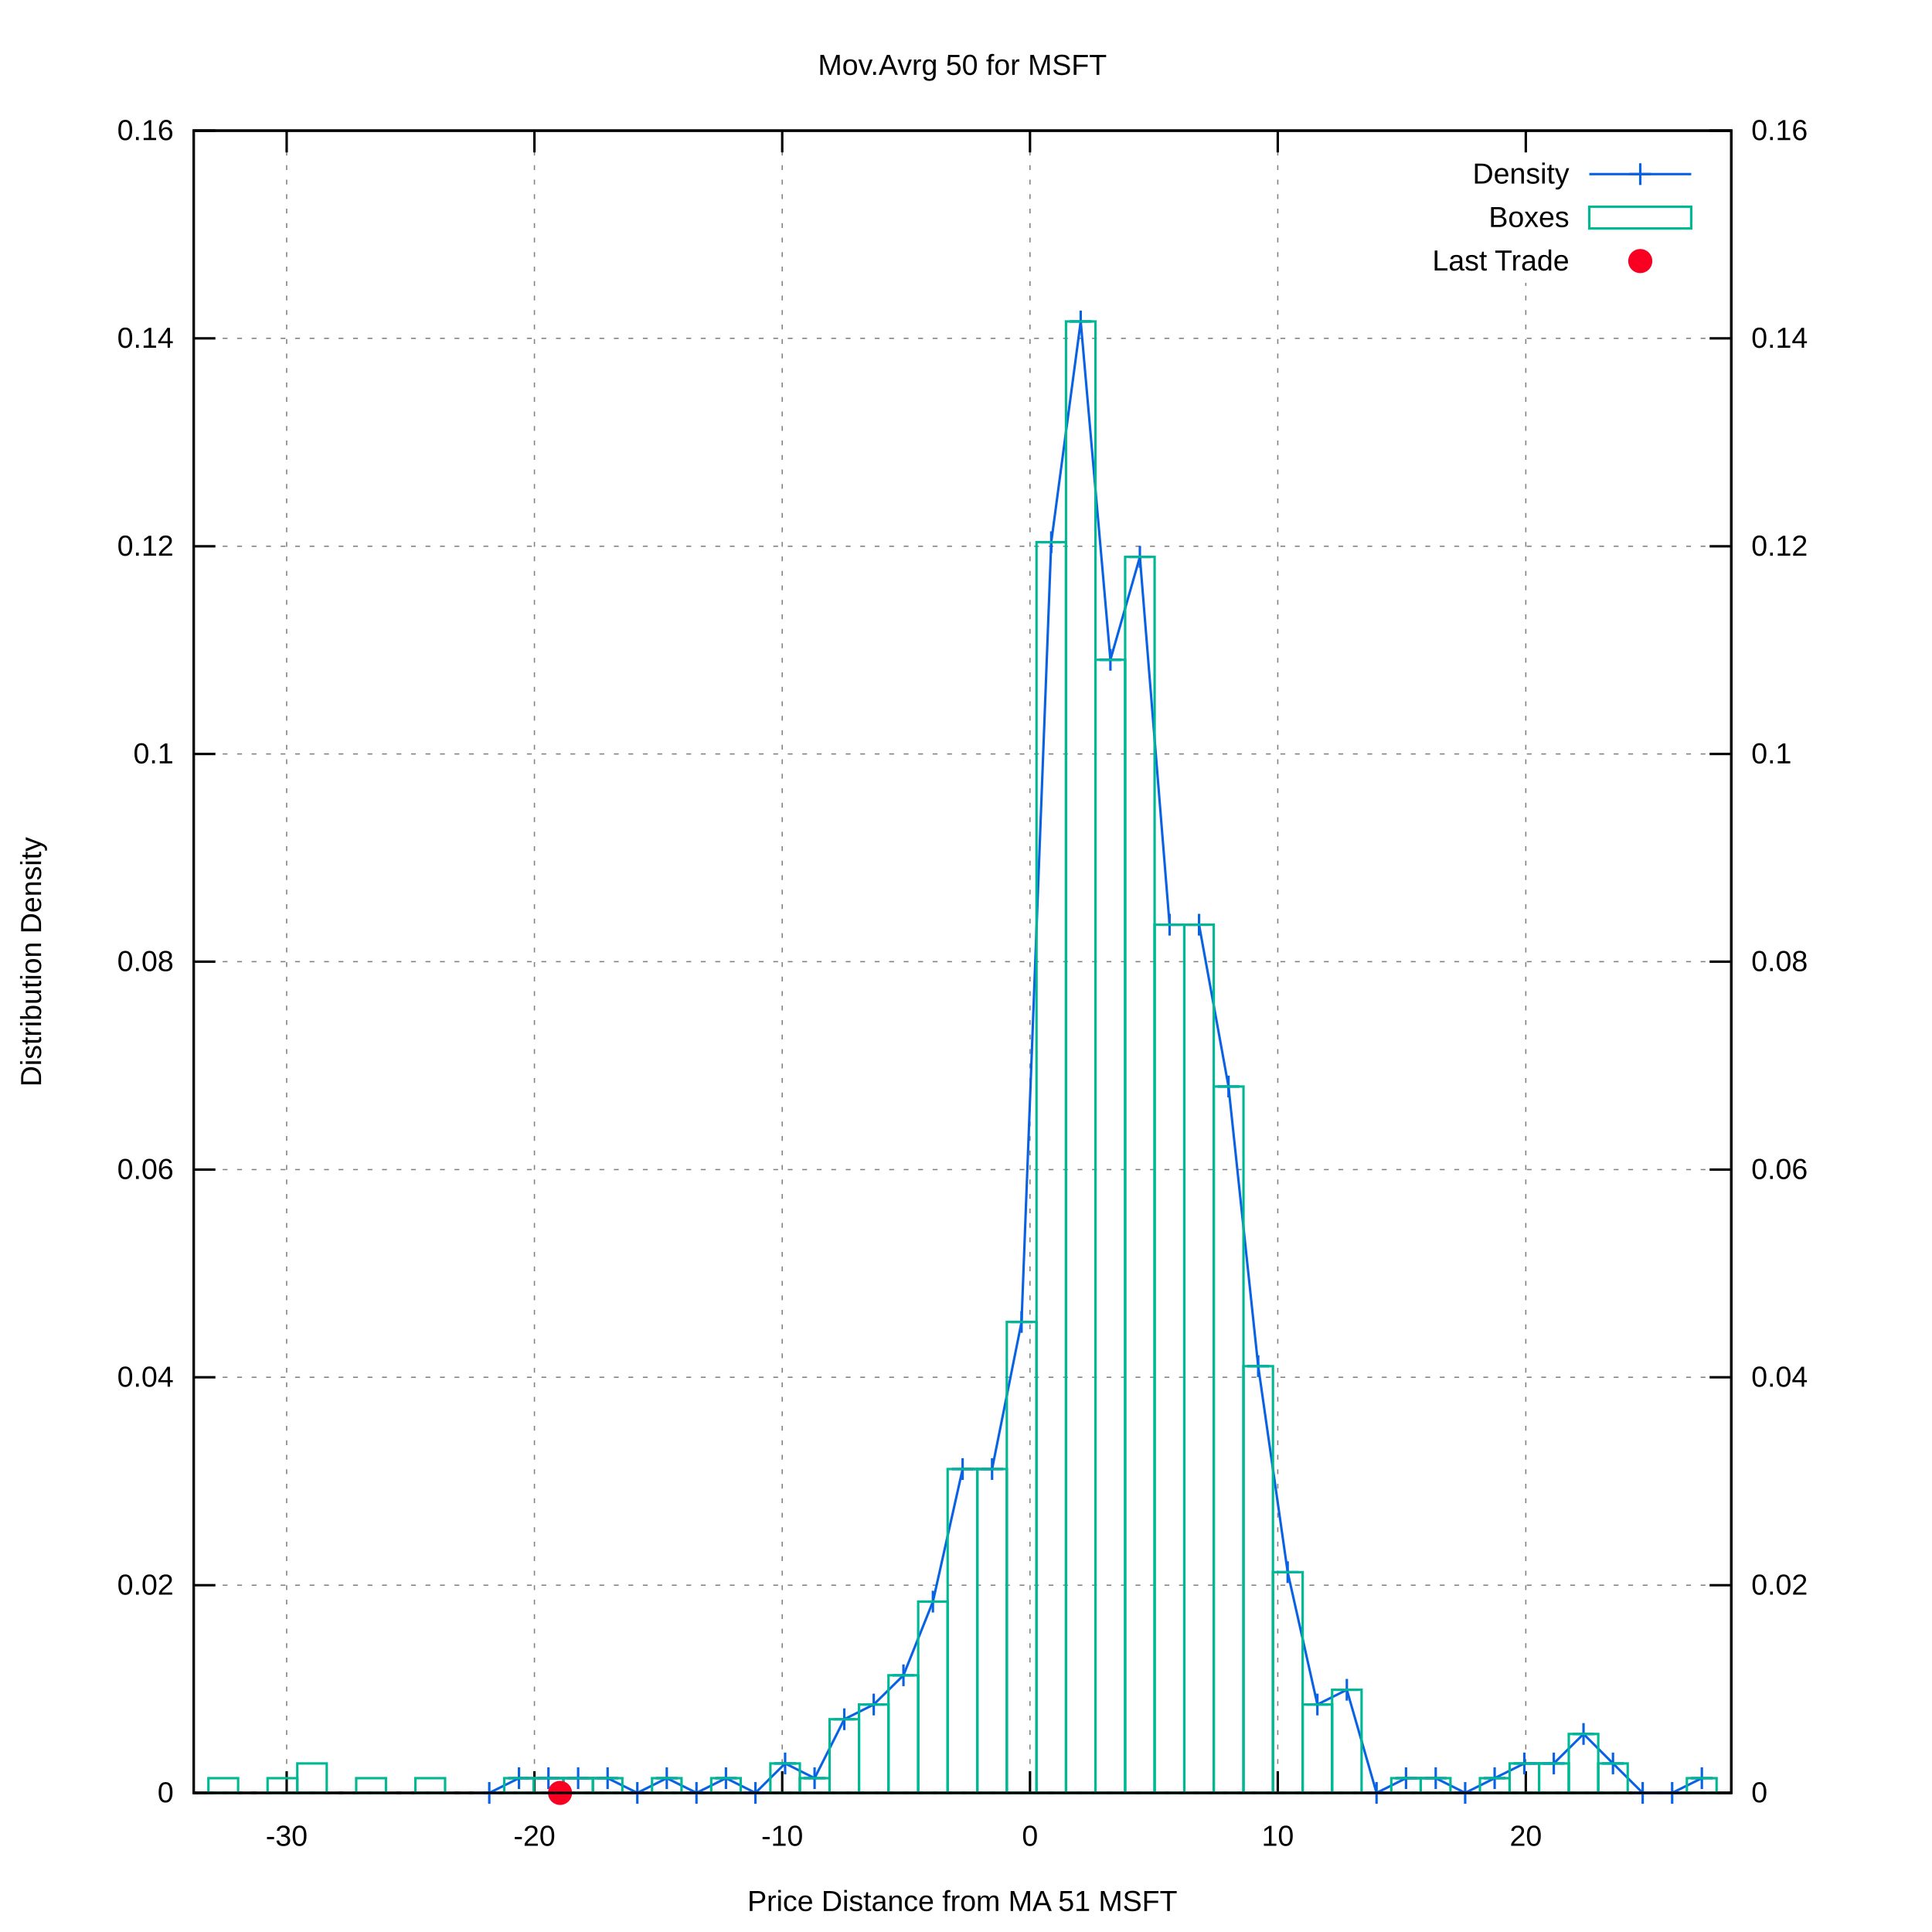
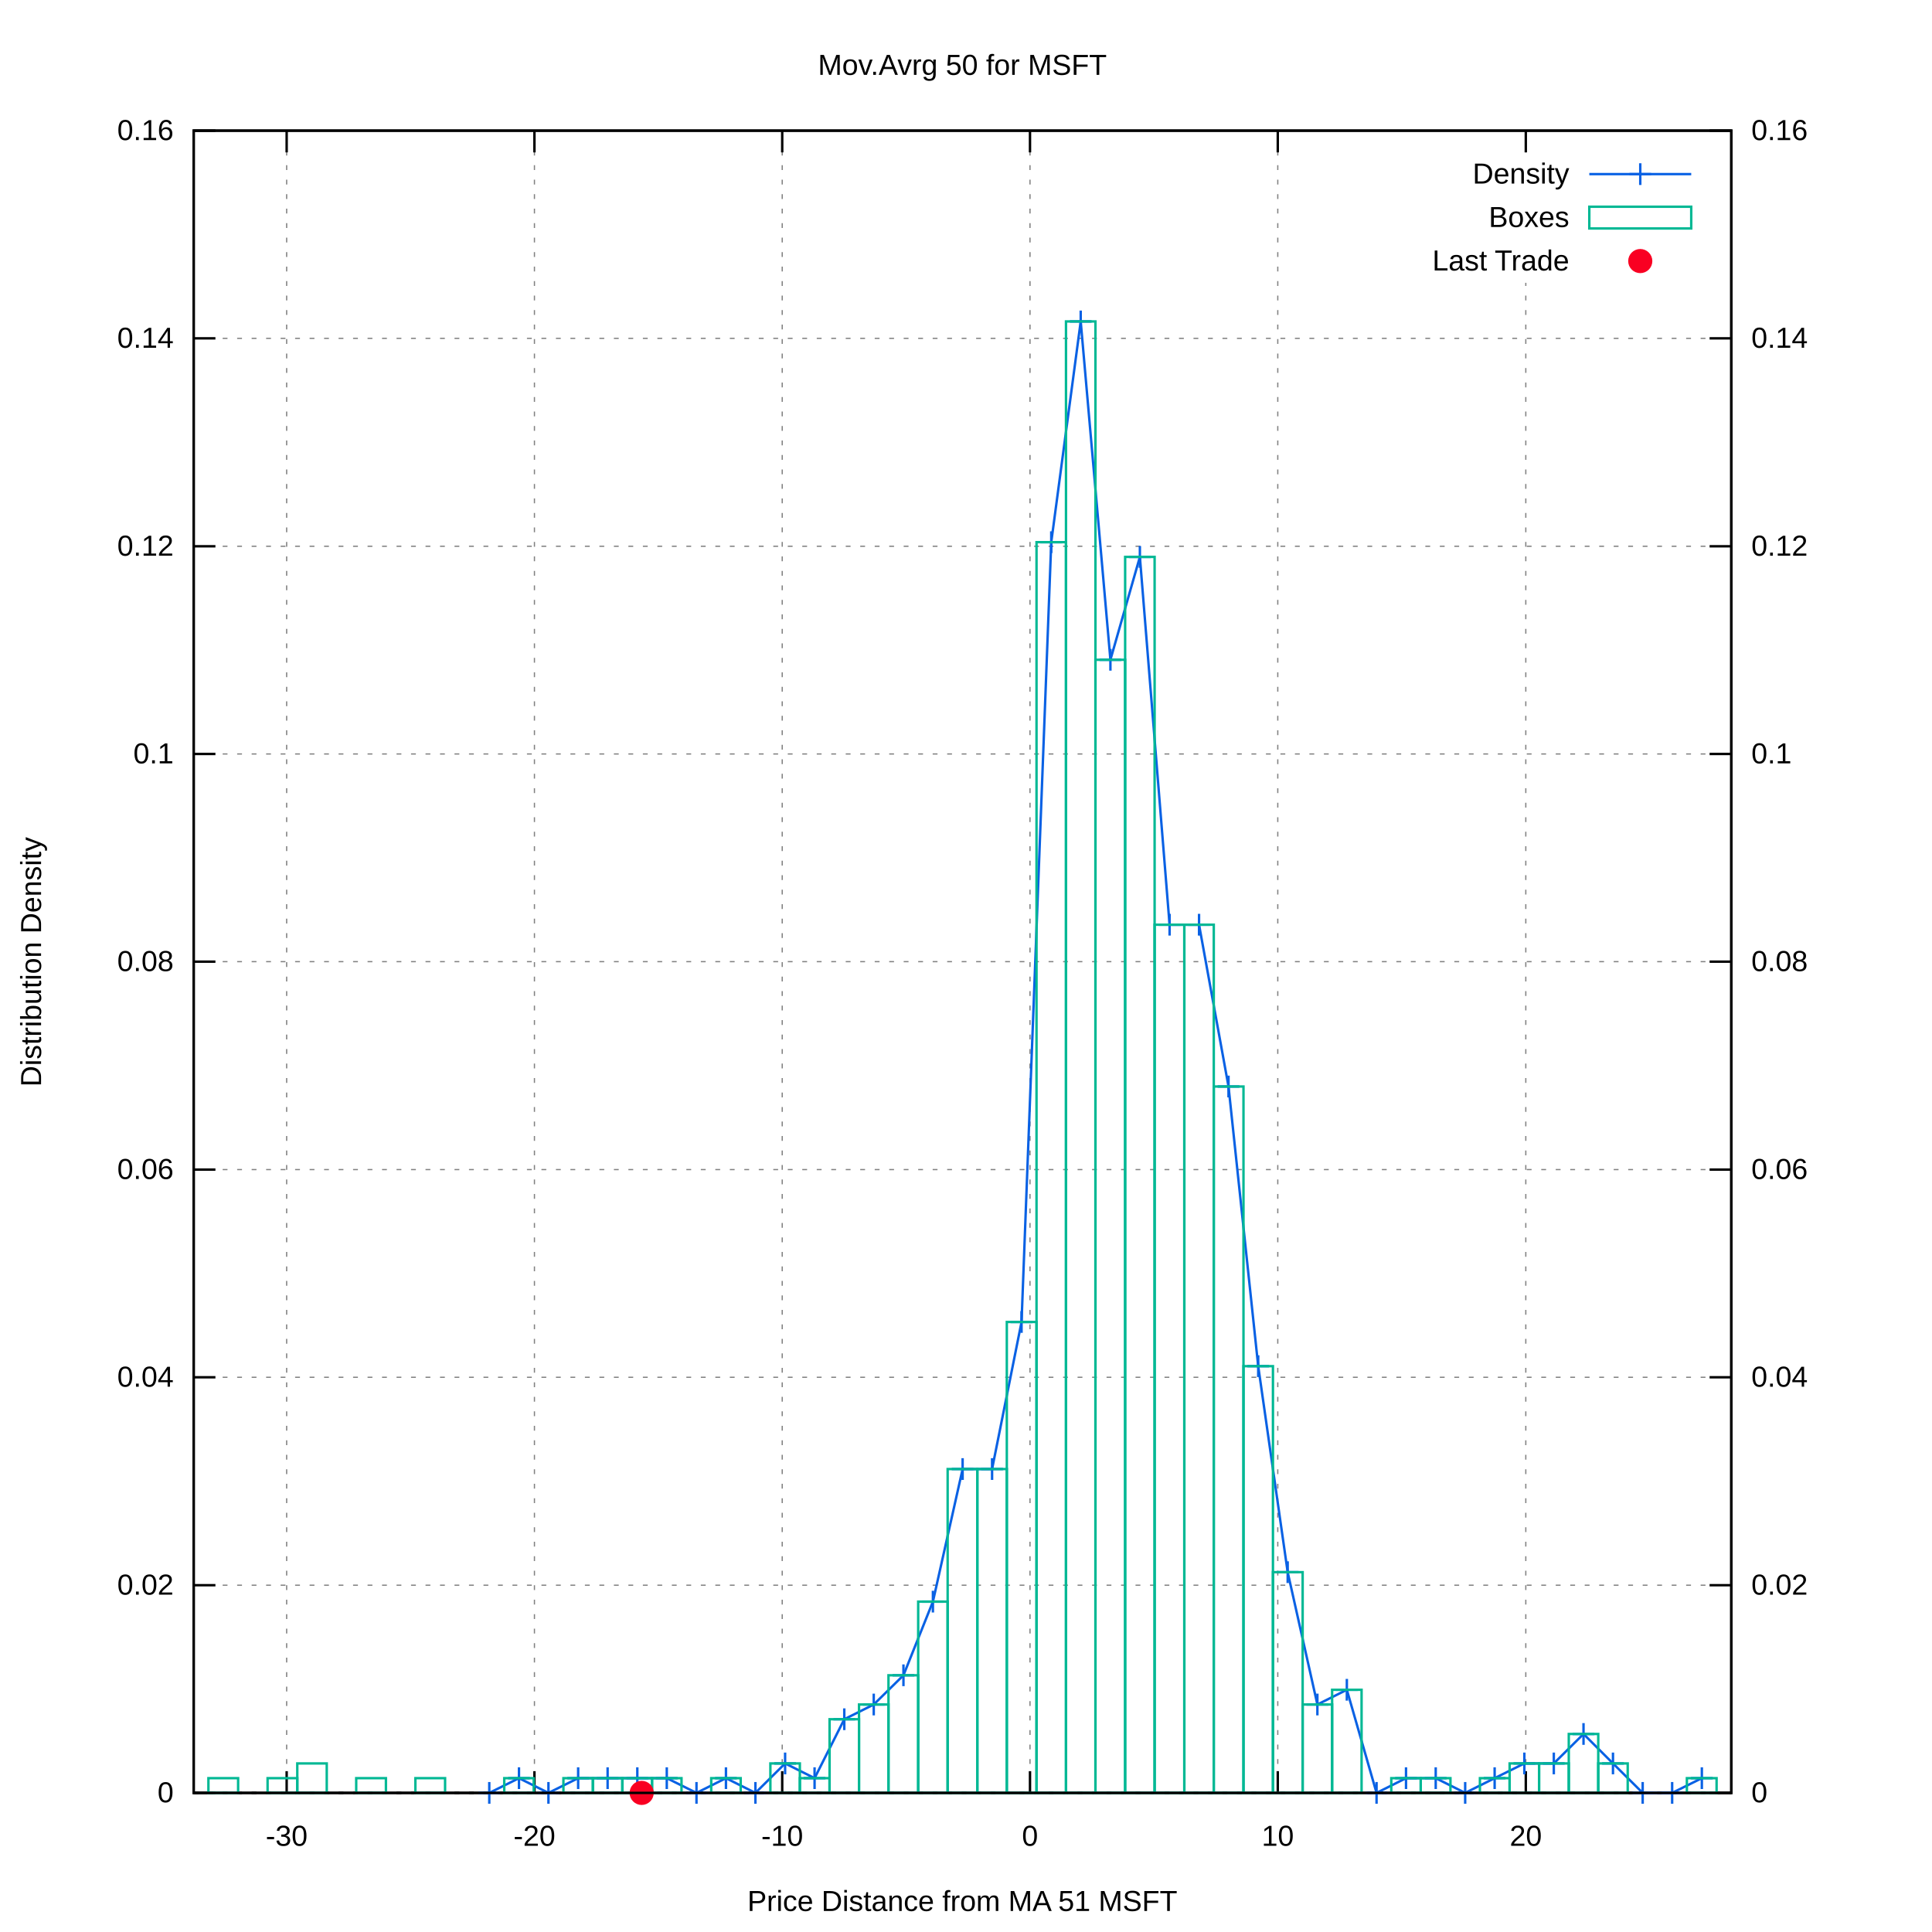
<svg xmlns="http://www.w3.org/2000/svg" xmlns:xlink="http://www.w3.org/1999/xlink" viewBox="0 0 800 800">
  <g id="gnuplot_canvas">
    <rect x="0" y="0" width="800" height="800" fill="#ffffff" />
    <defs>
      <circle id="gpDot" r="0.5" stroke-width="0.5" />
      <path id="gpPt0" stroke-width="0.222" stroke="currentColor" d="M-1,0 h2 M0,-1 v2" />
      <path id="gpPt1" stroke-width="0.222" stroke="currentColor" d="M-1,-1 L1,1 M1,-1 L-1,1" />
      <path id="gpPt2" stroke-width="0.222" stroke="currentColor" d="M-1,0 L1,0 M0,-1 L0,1 M-1,-1 L1,1 M-1,1 L1,-1" />
      <rect id="gpPt3" stroke-width="0.222" stroke="currentColor" x="-1" y="-1" width="2" height="2" />
      <rect id="gpPt4" stroke-width="0.222" stroke="currentColor" fill="currentColor" x="-1" y="-1" width="2" height="2" />
      <circle id="gpPt5" stroke-width="0.222" stroke="currentColor" cx="0" cy="0" r="1" />
      <use xlink:href="#gpPt5" id="gpPt6" fill="currentColor" stroke="none" />
      <path id="gpPt7" stroke-width="0.222" stroke="currentColor" d="M0,-1.33 L-1.33,0.67 L1.33,0.67 z" />
      <use xlink:href="#gpPt7" id="gpPt8" fill="currentColor" stroke="none" />
      <use xlink:href="#gpPt7" id="gpPt9" stroke="currentColor" transform="rotate(180)" />
      <use xlink:href="#gpPt9" id="gpPt10" fill="currentColor" stroke="none" />
      <use xlink:href="#gpPt3" id="gpPt11" stroke="currentColor" transform="rotate(45)" />
      <use xlink:href="#gpPt11" id="gpPt12" fill="currentColor" stroke="none" />
      <path id="gpPt13" stroke-width="0.222" stroke="currentColor" d="M0,1.330 L1.265,0.411 L0.782,-1.067 L-0.782,-1.076 L-1.265,0.411 z" />
      <use xlink:href="#gpPt13" id="gpPt14" fill="currentColor" stroke="none" />
      <filter id="textbox" filterUnits="objectBoundingBox" x="0" y="0" height="1" width="1">
        <feFlood flood-color="#FFFFFF" flood-opacity="1" result="bgnd" />
        <feComposite in="SourceGraphic" in2="bgnd" operator="atop" />
      </filter>
      <filter id="greybox" filterUnits="objectBoundingBox" x="0" y="0" height="1" width="1">
        <feFlood flood-color="lightgrey" flood-opacity="1" result="grey" />
        <feComposite in="SourceGraphic" in2="grey" operator="atop" />
      </filter>
    </defs>
    <g fill="none" color="#FFFFFF" stroke="black" stroke-width="1.00" stroke-linecap="butt" stroke-linejoin="miter">
</g>
    <g fill="none" color="black" stroke="currentColor" stroke-width="1.00" stroke-linecap="butt" stroke-linejoin="miter">
</g>
    <g fill="none" color="black" stroke="black" stroke-width="0.50" stroke-linecap="butt" stroke-linejoin="miter">
</g>
    <g fill="none" color="gray" stroke="currentColor" stroke-width="0.50" stroke-linecap="butt" stroke-linejoin="miter">
      <path stroke="gray" stroke-dasharray="2,4" class="gridline" d="M80.2,742.4 L716.9,742.4  " />
    </g>
    <g fill="none" color="gray" stroke="gray" stroke-width="1.00" stroke-linecap="butt" stroke-linejoin="miter">
</g>
    <g fill="none" color="black" stroke="currentColor" stroke-width="1.00" stroke-linecap="butt" stroke-linejoin="miter">
      <path stroke="black" d="M80.2,742.4 L89.2,742.4  " />
      <g transform="translate(71.9,746.3)" stroke="none" fill="black" font-family="arial" font-size="12.00" text-anchor="end">
        <text>
          <tspan font-family="arial"> 0</tspan>
        </text>
      </g>
    </g>
    <g fill="none" color="black" stroke="currentColor" stroke-width="1.00" stroke-linecap="butt" stroke-linejoin="miter">
</g>
    <g fill="none" color="black" stroke="black" stroke-width="0.50" stroke-linecap="butt" stroke-linejoin="miter">
</g>
    <g fill="none" color="gray" stroke="currentColor" stroke-width="0.50" stroke-linecap="butt" stroke-linejoin="miter">
      <path stroke="gray" stroke-dasharray="2,4" class="gridline" d="M80.2,656.4 L716.9,656.4  " />
    </g>
    <g fill="none" color="gray" stroke="gray" stroke-width="1.00" stroke-linecap="butt" stroke-linejoin="miter">
</g>
    <g fill="none" color="black" stroke="currentColor" stroke-width="1.00" stroke-linecap="butt" stroke-linejoin="miter">
      <path stroke="black" d="M80.2,656.4 L89.2,656.4  " />
      <g transform="translate(71.9,660.3)" stroke="none" fill="black" font-family="arial" font-size="12.00" text-anchor="end">
        <text>
          <tspan font-family="arial"> 0.02</tspan>
        </text>
      </g>
    </g>
    <g fill="none" color="black" stroke="currentColor" stroke-width="1.00" stroke-linecap="butt" stroke-linejoin="miter">
</g>
    <g fill="none" color="black" stroke="black" stroke-width="0.50" stroke-linecap="butt" stroke-linejoin="miter">
</g>
    <g fill="none" color="gray" stroke="currentColor" stroke-width="0.50" stroke-linecap="butt" stroke-linejoin="miter">
      <path stroke="gray" stroke-dasharray="2,4" class="gridline" d="M80.2,570.3 L716.9,570.3  " />
    </g>
    <g fill="none" color="gray" stroke="gray" stroke-width="1.00" stroke-linecap="butt" stroke-linejoin="miter">
</g>
    <g fill="none" color="black" stroke="currentColor" stroke-width="1.00" stroke-linecap="butt" stroke-linejoin="miter">
      <path stroke="black" d="M80.2,570.3 L89.2,570.3  " />
      <g transform="translate(71.9,574.2)" stroke="none" fill="black" font-family="arial" font-size="12.00" text-anchor="end">
        <text>
          <tspan font-family="arial"> 0.04</tspan>
        </text>
      </g>
    </g>
    <g fill="none" color="black" stroke="currentColor" stroke-width="1.00" stroke-linecap="butt" stroke-linejoin="miter">
</g>
    <g fill="none" color="black" stroke="black" stroke-width="0.50" stroke-linecap="butt" stroke-linejoin="miter">
</g>
    <g fill="none" color="gray" stroke="currentColor" stroke-width="0.50" stroke-linecap="butt" stroke-linejoin="miter">
      <path stroke="gray" stroke-dasharray="2,4" class="gridline" d="M80.2,484.3 L716.9,484.3  " />
    </g>
    <g fill="none" color="gray" stroke="gray" stroke-width="1.00" stroke-linecap="butt" stroke-linejoin="miter">
</g>
    <g fill="none" color="black" stroke="currentColor" stroke-width="1.00" stroke-linecap="butt" stroke-linejoin="miter">
      <path stroke="black" d="M80.2,484.3 L89.2,484.3  " />
      <g transform="translate(71.9,488.2)" stroke="none" fill="black" font-family="arial" font-size="12.00" text-anchor="end">
        <text>
          <tspan font-family="arial"> 0.06</tspan>
        </text>
      </g>
    </g>
    <g fill="none" color="black" stroke="currentColor" stroke-width="1.00" stroke-linecap="butt" stroke-linejoin="miter">
</g>
    <g fill="none" color="black" stroke="black" stroke-width="0.50" stroke-linecap="butt" stroke-linejoin="miter">
</g>
    <g fill="none" color="gray" stroke="currentColor" stroke-width="0.50" stroke-linecap="butt" stroke-linejoin="miter">
      <path stroke="gray" stroke-dasharray="2,4" class="gridline" d="M80.2,398.2 L716.9,398.2  " />
    </g>
    <g fill="none" color="gray" stroke="gray" stroke-width="1.00" stroke-linecap="butt" stroke-linejoin="miter">
</g>
    <g fill="none" color="black" stroke="currentColor" stroke-width="1.00" stroke-linecap="butt" stroke-linejoin="miter">
      <path stroke="black" d="M80.2,398.2 L89.2,398.2  " />
      <g transform="translate(71.9,402.1)" stroke="none" fill="black" font-family="arial" font-size="12.00" text-anchor="end">
        <text>
          <tspan font-family="arial"> 0.08</tspan>
        </text>
      </g>
    </g>
    <g fill="none" color="black" stroke="currentColor" stroke-width="1.00" stroke-linecap="butt" stroke-linejoin="miter">
</g>
    <g fill="none" color="black" stroke="black" stroke-width="0.50" stroke-linecap="butt" stroke-linejoin="miter">
</g>
    <g fill="none" color="gray" stroke="currentColor" stroke-width="0.50" stroke-linecap="butt" stroke-linejoin="miter">
      <path stroke="gray" stroke-dasharray="2,4" class="gridline" d="M80.2,312.2 L716.9,312.2  " />
    </g>
    <g fill="none" color="gray" stroke="gray" stroke-width="1.00" stroke-linecap="butt" stroke-linejoin="miter">
</g>
    <g fill="none" color="black" stroke="currentColor" stroke-width="1.00" stroke-linecap="butt" stroke-linejoin="miter">
      <path stroke="black" d="M80.2,312.2 L89.2,312.2  " />
      <g transform="translate(71.9,316.1)" stroke="none" fill="black" font-family="arial" font-size="12.00" text-anchor="end">
        <text>
          <tspan font-family="arial"> 0.1</tspan>
        </text>
      </g>
    </g>
    <g fill="none" color="black" stroke="currentColor" stroke-width="1.00" stroke-linecap="butt" stroke-linejoin="miter">
</g>
    <g fill="none" color="black" stroke="black" stroke-width="0.50" stroke-linecap="butt" stroke-linejoin="miter">
</g>
    <g fill="none" color="gray" stroke="currentColor" stroke-width="0.50" stroke-linecap="butt" stroke-linejoin="miter">
      <path stroke="gray" stroke-dasharray="2,4" class="gridline" d="M80.2,226.2 L716.9,226.2  " />
    </g>
    <g fill="none" color="gray" stroke="gray" stroke-width="1.00" stroke-linecap="butt" stroke-linejoin="miter">
</g>
    <g fill="none" color="black" stroke="currentColor" stroke-width="1.00" stroke-linecap="butt" stroke-linejoin="miter">
      <path stroke="black" d="M80.2,226.2 L89.2,226.2  " />
      <g transform="translate(71.9,230.1)" stroke="none" fill="black" font-family="arial" font-size="12.00" text-anchor="end">
        <text>
          <tspan font-family="arial"> 0.12</tspan>
        </text>
      </g>
    </g>
    <g fill="none" color="black" stroke="currentColor" stroke-width="1.00" stroke-linecap="butt" stroke-linejoin="miter">
</g>
    <g fill="none" color="black" stroke="black" stroke-width="0.50" stroke-linecap="butt" stroke-linejoin="miter">
</g>
    <g fill="none" color="gray" stroke="currentColor" stroke-width="0.50" stroke-linecap="butt" stroke-linejoin="miter">
      <path stroke="gray" stroke-dasharray="2,4" class="gridline" d="M80.2,140.1 L716.9,140.1  " />
    </g>
    <g fill="none" color="gray" stroke="gray" stroke-width="1.00" stroke-linecap="butt" stroke-linejoin="miter">
</g>
    <g fill="none" color="black" stroke="currentColor" stroke-width="1.00" stroke-linecap="butt" stroke-linejoin="miter">
      <path stroke="black" d="M80.2,140.1 L89.2,140.1  " />
      <g transform="translate(71.9,144.0)" stroke="none" fill="black" font-family="arial" font-size="12.00" text-anchor="end">
        <text>
          <tspan font-family="arial"> 0.14</tspan>
        </text>
      </g>
    </g>
    <g fill="none" color="black" stroke="currentColor" stroke-width="1.00" stroke-linecap="butt" stroke-linejoin="miter">
</g>
    <g fill="none" color="black" stroke="black" stroke-width="0.50" stroke-linecap="butt" stroke-linejoin="miter">
</g>
    <g fill="none" color="gray" stroke="currentColor" stroke-width="0.50" stroke-linecap="butt" stroke-linejoin="miter">
      <path stroke="gray" stroke-dasharray="2,4" class="gridline" d="M80.2,54.1 L716.9,54.1  " />
    </g>
    <g fill="none" color="gray" stroke="gray" stroke-width="1.00" stroke-linecap="butt" stroke-linejoin="miter">
</g>
    <g fill="none" color="black" stroke="currentColor" stroke-width="1.00" stroke-linecap="butt" stroke-linejoin="miter">
      <path stroke="black" d="M80.2,54.1 L89.2,54.1  " />
      <g transform="translate(71.9,58.0)" stroke="none" fill="black" font-family="arial" font-size="12.00" text-anchor="end">
        <text>
          <tspan font-family="arial"> 0.16</tspan>
        </text>
      </g>
    </g>
    <g fill="none" color="black" stroke="currentColor" stroke-width="1.00" stroke-linecap="butt" stroke-linejoin="miter">
</g>
    <g fill="none" color="black" stroke="black" stroke-width="0.50" stroke-linecap="butt" stroke-linejoin="miter">
</g>
    <g fill="none" color="gray" stroke="currentColor" stroke-width="0.50" stroke-linecap="butt" stroke-linejoin="miter">
      <path stroke="gray" stroke-dasharray="2,4" class="gridline" d="M118.7,742.4 L118.7,54.1  " />
    </g>
    <g fill="none" color="gray" stroke="gray" stroke-width="1.00" stroke-linecap="butt" stroke-linejoin="miter">
</g>
    <g fill="none" color="black" stroke="currentColor" stroke-width="1.00" stroke-linecap="butt" stroke-linejoin="miter">
      <path stroke="black" d="M118.7,742.4 L118.7,733.4 M118.7,54.1 L118.7,63.1  " />
      <g transform="translate(118.7,764.3)" stroke="none" fill="black" font-family="arial" font-size="12.00" text-anchor="middle">
        <text>
          <tspan font-family="arial">-30</tspan>
        </text>
      </g>
    </g>
    <g fill="none" color="black" stroke="currentColor" stroke-width="1.00" stroke-linecap="butt" stroke-linejoin="miter">
</g>
    <g fill="none" color="black" stroke="black" stroke-width="0.50" stroke-linecap="butt" stroke-linejoin="miter">
</g>
    <g fill="none" color="gray" stroke="currentColor" stroke-width="0.50" stroke-linecap="butt" stroke-linejoin="miter">
      <path stroke="gray" stroke-dasharray="2,4" class="gridline" d="M221.3,742.4 L221.3,54.1  " />
    </g>
    <g fill="none" color="gray" stroke="gray" stroke-width="1.00" stroke-linecap="butt" stroke-linejoin="miter">
</g>
    <g fill="none" color="black" stroke="currentColor" stroke-width="1.00" stroke-linecap="butt" stroke-linejoin="miter">
      <path stroke="black" d="M221.3,742.4 L221.3,733.4 M221.3,54.1 L221.3,63.1  " />
      <g transform="translate(221.3,764.3)" stroke="none" fill="black" font-family="arial" font-size="12.00" text-anchor="middle">
        <text>
          <tspan font-family="arial">-20</tspan>
        </text>
      </g>
    </g>
    <g fill="none" color="black" stroke="currentColor" stroke-width="1.00" stroke-linecap="butt" stroke-linejoin="miter">
</g>
    <g fill="none" color="black" stroke="black" stroke-width="0.50" stroke-linecap="butt" stroke-linejoin="miter">
</g>
    <g fill="none" color="gray" stroke="currentColor" stroke-width="0.50" stroke-linecap="butt" stroke-linejoin="miter">
      <path stroke="gray" stroke-dasharray="2,4" class="gridline" d="M323.9,742.4 L323.9,54.1  " />
    </g>
    <g fill="none" color="gray" stroke="gray" stroke-width="1.00" stroke-linecap="butt" stroke-linejoin="miter">
</g>
    <g fill="none" color="black" stroke="currentColor" stroke-width="1.00" stroke-linecap="butt" stroke-linejoin="miter">
      <path stroke="black" d="M323.9,742.4 L323.9,733.4 M323.9,54.1 L323.9,63.1  " />
      <g transform="translate(323.9,764.3)" stroke="none" fill="black" font-family="arial" font-size="12.00" text-anchor="middle">
        <text>
          <tspan font-family="arial">-10</tspan>
        </text>
      </g>
    </g>
    <g fill="none" color="black" stroke="currentColor" stroke-width="1.00" stroke-linecap="butt" stroke-linejoin="miter">
</g>
    <g fill="none" color="black" stroke="black" stroke-width="0.50" stroke-linecap="butt" stroke-linejoin="miter">
</g>
    <g fill="none" color="gray" stroke="currentColor" stroke-width="0.50" stroke-linecap="butt" stroke-linejoin="miter">
      <path stroke="gray" stroke-dasharray="2,4" class="gridline" d="M426.5,742.4 L426.5,54.1  " />
    </g>
    <g fill="none" color="gray" stroke="gray" stroke-width="1.00" stroke-linecap="butt" stroke-linejoin="miter">
</g>
    <g fill="none" color="black" stroke="currentColor" stroke-width="1.00" stroke-linecap="butt" stroke-linejoin="miter">
      <path stroke="black" d="M426.5,742.4 L426.5,733.4 M426.5,54.1 L426.5,63.1  " />
      <g transform="translate(426.5,764.3)" stroke="none" fill="black" font-family="arial" font-size="12.00" text-anchor="middle">
        <text>
          <tspan font-family="arial"> 0</tspan>
        </text>
      </g>
    </g>
    <g fill="none" color="black" stroke="currentColor" stroke-width="1.00" stroke-linecap="butt" stroke-linejoin="miter">
</g>
    <g fill="none" color="black" stroke="black" stroke-width="0.50" stroke-linecap="butt" stroke-linejoin="miter">
</g>
    <g fill="none" color="gray" stroke="currentColor" stroke-width="0.50" stroke-linecap="butt" stroke-linejoin="miter">
      <path stroke="gray" stroke-dasharray="2,4" class="gridline" d="M529.1,742.4 L529.1,54.1  " />
    </g>
    <g fill="none" color="gray" stroke="gray" stroke-width="1.00" stroke-linecap="butt" stroke-linejoin="miter">
</g>
    <g fill="none" color="black" stroke="currentColor" stroke-width="1.00" stroke-linecap="butt" stroke-linejoin="miter">
      <path stroke="black" d="M529.1,742.4 L529.1,733.4 M529.1,54.1 L529.1,63.1  " />
      <g transform="translate(529.1,764.3)" stroke="none" fill="black" font-family="arial" font-size="12.00" text-anchor="middle">
        <text>
          <tspan font-family="arial"> 10</tspan>
        </text>
      </g>
    </g>
    <g fill="none" color="black" stroke="currentColor" stroke-width="1.00" stroke-linecap="butt" stroke-linejoin="miter">
</g>
    <g fill="none" color="black" stroke="black" stroke-width="0.50" stroke-linecap="butt" stroke-linejoin="miter">
</g>
    <g fill="none" color="gray" stroke="currentColor" stroke-width="0.50" stroke-linecap="butt" stroke-linejoin="miter">
      <path stroke="gray" stroke-dasharray="2,4" class="gridline" d="M631.8,742.4 L631.8,117.1 M631.8,63.1 L631.8,54.1  " />
    </g>
    <g fill="none" color="gray" stroke="gray" stroke-width="1.00" stroke-linecap="butt" stroke-linejoin="miter">
</g>
    <g fill="none" color="black" stroke="currentColor" stroke-width="1.00" stroke-linecap="butt" stroke-linejoin="miter">
      <path stroke="black" d="M631.8,742.4 L631.8,733.4 M631.8,54.1 L631.8,63.1  " />
      <g transform="translate(631.8,764.3)" stroke="none" fill="black" font-family="arial" font-size="12.00" text-anchor="middle">
        <text>
          <tspan font-family="arial"> 20</tspan>
        </text>
      </g>
    </g>
    <g fill="none" color="black" stroke="currentColor" stroke-width="1.00" stroke-linecap="butt" stroke-linejoin="miter">
      <path stroke="black" d="M716.9,742.4 L707.9,742.4  " />
      <g transform="translate(725.2,746.3)" stroke="none" fill="black" font-family="arial" font-size="12.00" text-anchor="start">
        <text>
          <tspan font-family="arial"> 0</tspan>
        </text>
      </g>
    </g>
    <g fill="none" color="black" stroke="currentColor" stroke-width="1.00" stroke-linecap="butt" stroke-linejoin="miter">
      <path stroke="black" d="M716.9,656.4 L707.9,656.4  " />
      <g transform="translate(725.2,660.3)" stroke="none" fill="black" font-family="arial" font-size="12.00" text-anchor="start">
        <text>
          <tspan font-family="arial"> 0.02</tspan>
        </text>
      </g>
    </g>
    <g fill="none" color="black" stroke="currentColor" stroke-width="1.00" stroke-linecap="butt" stroke-linejoin="miter">
      <path stroke="black" d="M716.9,570.3 L707.9,570.3  " />
      <g transform="translate(725.2,574.2)" stroke="none" fill="black" font-family="arial" font-size="12.00" text-anchor="start">
        <text>
          <tspan font-family="arial"> 0.04</tspan>
        </text>
      </g>
    </g>
    <g fill="none" color="black" stroke="currentColor" stroke-width="1.00" stroke-linecap="butt" stroke-linejoin="miter">
      <path stroke="black" d="M716.9,484.3 L707.9,484.3  " />
      <g transform="translate(725.2,488.2)" stroke="none" fill="black" font-family="arial" font-size="12.00" text-anchor="start">
        <text>
          <tspan font-family="arial"> 0.06</tspan>
        </text>
      </g>
    </g>
    <g fill="none" color="black" stroke="currentColor" stroke-width="1.00" stroke-linecap="butt" stroke-linejoin="miter">
      <path stroke="black" d="M716.9,398.2 L707.9,398.2  " />
      <g transform="translate(725.2,402.1)" stroke="none" fill="black" font-family="arial" font-size="12.00" text-anchor="start">
        <text>
          <tspan font-family="arial"> 0.08</tspan>
        </text>
      </g>
    </g>
    <g fill="none" color="black" stroke="currentColor" stroke-width="1.00" stroke-linecap="butt" stroke-linejoin="miter">
      <path stroke="black" d="M716.9,312.2 L707.9,312.2  " />
      <g transform="translate(725.2,316.1)" stroke="none" fill="black" font-family="arial" font-size="12.00" text-anchor="start">
        <text>
          <tspan font-family="arial"> 0.1</tspan>
        </text>
      </g>
    </g>
    <g fill="none" color="black" stroke="currentColor" stroke-width="1.00" stroke-linecap="butt" stroke-linejoin="miter">
      <path stroke="black" d="M716.9,226.2 L707.9,226.2  " />
      <g transform="translate(725.2,230.1)" stroke="none" fill="black" font-family="arial" font-size="12.00" text-anchor="start">
        <text>
          <tspan font-family="arial"> 0.12</tspan>
        </text>
      </g>
    </g>
    <g fill="none" color="black" stroke="currentColor" stroke-width="1.00" stroke-linecap="butt" stroke-linejoin="miter">
      <path stroke="black" d="M716.9,140.1 L707.9,140.1  " />
      <g transform="translate(725.2,144.0)" stroke="none" fill="black" font-family="arial" font-size="12.00" text-anchor="start">
        <text>
          <tspan font-family="arial"> 0.14</tspan>
        </text>
      </g>
    </g>
    <g fill="none" color="black" stroke="currentColor" stroke-width="1.00" stroke-linecap="butt" stroke-linejoin="miter">
      <path stroke="black" d="M716.9,54.1 L707.9,54.1  " />
      <g transform="translate(725.2,58.0)" stroke="none" fill="black" font-family="arial" font-size="12.00" text-anchor="start">
        <text>
          <tspan font-family="arial"> 0.16</tspan>
        </text>
      </g>
    </g>
    <g fill="none" color="black" stroke="currentColor" stroke-width="1.00" stroke-linecap="butt" stroke-linejoin="miter">
</g>
    <g fill="none" color="gray" stroke="currentColor" stroke-width="1.00" stroke-linecap="butt" stroke-linejoin="miter">
      <path stroke="black" stroke-dasharray="2,4" d="M80.2,742.4 L716.9,742.4  " />
    </g>
    <g fill="none" color="black" stroke="currentColor" stroke-width="1.00" stroke-linecap="butt" stroke-linejoin="miter">
      <path stroke="black" d="M80.2,54.1 L80.2,742.4 L716.9,742.4 L716.9,54.1 L80.2,54.1 Z  " />
    </g>
    <g fill="none" color="black" stroke="currentColor" stroke-width="1.00" stroke-linecap="butt" stroke-linejoin="miter">
      <g transform="translate(17.0,398.3) rotate(270)" stroke="none" fill="black" font-family="arial" font-size="12.00" text-anchor="middle">
        <text>
          <tspan font-family="arial">Distribution Density</tspan>
        </text>
      </g>
    </g>
    <g fill="none" color="black" stroke="currentColor" stroke-width="1.00" stroke-linecap="butt" stroke-linejoin="miter">
      <g transform="translate(398.5,791.3)" stroke="none" fill="black" font-family="arial" font-size="12.00" text-anchor="middle">
        <text>
          <tspan font-family="arial">Price Distance from MA 51 MSFT</tspan>
        </text>
      </g>
    </g>
    <g fill="none" color="black" stroke="currentColor" stroke-width="1.00" stroke-linecap="butt" stroke-linejoin="miter">
      <g transform="translate(398.5,31.0)" stroke="none" fill="black" font-family="arial" font-size="12.00" text-anchor="middle">
        <text>
          <tspan font-family="arial">Mov.Avrg 50 for MSFT </tspan>
        </text>
      </g>
    </g>
    <g id="gnuplot_plot_1">
      <g fill="none" color="black" stroke="currentColor" stroke-width="1.00" stroke-linecap="butt" stroke-linejoin="miter">
        <g transform="translate(649.8,76.0)" stroke="none" fill="black" font-family="arial" font-size="12.00" text-anchor="end">
          <text>
            <tspan font-family="arial">Density</tspan>
          </text>
        </g>
      </g>
      <g fill="none" color="black" stroke="currentColor" stroke-width="1.00" stroke-linecap="butt" stroke-linejoin="miter">
-         <path stroke="rgb(  9,  97, 228)" d="M658.1,72.1 L700.3,72.1 M202.6,742.4 L214.9,736.3 L227.1,736.3 L239.4,736.3 L251.6,736.3 L263.9,742.4   L276.1,736.3 L288.4,742.4 L300.6,736.3 L312.8,742.4 L325.1,730.2 L337.3,736.3 L349.6,711.9 L361.8,705.8   L374.1,693.7 L386.3,663.2 L398.6,608.3 L410.8,608.3 L423.0,547.4 L435.3,224.5 L447.5,133.1 L459.8,273.2   L472.0,230.6 L484.3,382.9 L496.5,382.9 L508.7,449.9 L521.0,565.7 L533.2,651.0 L545.5,705.8 L557.7,699.7   L570.0,742.4 L582.2,736.3 L594.5,736.3 L606.7,742.4 L618.9,736.3 L631.2,730.2 L643.4,730.2 L655.7,718.0   L667.9,730.2 L680.2,742.4 L692.4,742.4 L704.7,736.3  " />
+         <path stroke="rgb(  9,  97, 228)" d="M658.1,72.1 L700.3,72.1 M202.6,742.4 L214.9,736.3 L227.1,742.4 L239.4,736.3 L251.6,736.3 L263.9,736.3   L276.1,736.3 L288.4,742.4 L300.6,736.3 L312.8,742.4 L325.1,730.2 L337.3,736.3 L349.6,711.9 L361.8,705.8   L374.1,693.7 L386.3,663.2 L398.6,608.3 L410.8,608.3 L423.0,547.4 L435.3,224.5 L447.5,133.1 L459.8,273.2   L472.0,230.6 L484.3,382.9 L496.5,382.9 L508.7,449.9 L521.0,565.7 L533.2,651.0 L545.5,705.8 L557.7,699.7   L570.0,742.4 L582.2,736.3 L594.5,736.3 L606.7,742.4 L618.9,736.3 L631.2,730.2 L643.4,730.2 L655.7,718.0   L667.9,730.2 L680.2,742.4 L692.4,742.4 L704.7,736.3  " />
        <use xlink:href="#gpPt0" transform="translate(202.6,742.4) scale(4.50)" color="rgb(  9,  97, 228)" />
        <use xlink:href="#gpPt0" transform="translate(214.9,736.3) scale(4.50)" color="rgb(  9,  97, 228)" />
-         <use xlink:href="#gpPt0" transform="translate(227.1,736.3) scale(4.50)" color="rgb(  9,  97, 228)" />
+         <use xlink:href="#gpPt0" transform="translate(227.1,742.4) scale(4.50)" color="rgb(  9,  97, 228)" />
        <use xlink:href="#gpPt0" transform="translate(239.4,736.3) scale(4.50)" color="rgb(  9,  97, 228)" />
        <use xlink:href="#gpPt0" transform="translate(251.6,736.3) scale(4.50)" color="rgb(  9,  97, 228)" />
-         <use xlink:href="#gpPt0" transform="translate(263.9,742.4) scale(4.50)" color="rgb(  9,  97, 228)" />
+         <use xlink:href="#gpPt0" transform="translate(263.9,736.3) scale(4.50)" color="rgb(  9,  97, 228)" />
        <use xlink:href="#gpPt0" transform="translate(276.1,736.3) scale(4.50)" color="rgb(  9,  97, 228)" />
        <use xlink:href="#gpPt0" transform="translate(288.4,742.4) scale(4.50)" color="rgb(  9,  97, 228)" />
        <use xlink:href="#gpPt0" transform="translate(300.6,736.3) scale(4.50)" color="rgb(  9,  97, 228)" />
        <use xlink:href="#gpPt0" transform="translate(312.8,742.4) scale(4.50)" color="rgb(  9,  97, 228)" />
        <use xlink:href="#gpPt0" transform="translate(325.1,730.2) scale(4.50)" color="rgb(  9,  97, 228)" />
        <use xlink:href="#gpPt0" transform="translate(337.3,736.3) scale(4.50)" color="rgb(  9,  97, 228)" />
        <use xlink:href="#gpPt0" transform="translate(349.6,711.9) scale(4.50)" color="rgb(  9,  97, 228)" />
        <use xlink:href="#gpPt0" transform="translate(361.8,705.8) scale(4.50)" color="rgb(  9,  97, 228)" />
        <use xlink:href="#gpPt0" transform="translate(374.1,693.7) scale(4.50)" color="rgb(  9,  97, 228)" />
        <use xlink:href="#gpPt0" transform="translate(386.3,663.2) scale(4.50)" color="rgb(  9,  97, 228)" />
        <use xlink:href="#gpPt0" transform="translate(398.6,608.3) scale(4.50)" color="rgb(  9,  97, 228)" />
        <use xlink:href="#gpPt0" transform="translate(410.8,608.3) scale(4.50)" color="rgb(  9,  97, 228)" />
        <use xlink:href="#gpPt0" transform="translate(423.0,547.4) scale(4.50)" color="rgb(  9,  97, 228)" />
        <use xlink:href="#gpPt0" transform="translate(435.3,224.5) scale(4.50)" color="rgb(  9,  97, 228)" />
        <use xlink:href="#gpPt0" transform="translate(447.5,133.1) scale(4.50)" color="rgb(  9,  97, 228)" />
        <use xlink:href="#gpPt0" transform="translate(459.8,273.2) scale(4.50)" color="rgb(  9,  97, 228)" />
        <use xlink:href="#gpPt0" transform="translate(472.0,230.6) scale(4.50)" color="rgb(  9,  97, 228)" />
        <use xlink:href="#gpPt0" transform="translate(484.3,382.9) scale(4.50)" color="rgb(  9,  97, 228)" />
        <use xlink:href="#gpPt0" transform="translate(496.5,382.9) scale(4.50)" color="rgb(  9,  97, 228)" />
        <use xlink:href="#gpPt0" transform="translate(508.7,449.9) scale(4.50)" color="rgb(  9,  97, 228)" />
        <use xlink:href="#gpPt0" transform="translate(521.0,565.7) scale(4.50)" color="rgb(  9,  97, 228)" />
        <use xlink:href="#gpPt0" transform="translate(533.2,651.0) scale(4.50)" color="rgb(  9,  97, 228)" />
        <use xlink:href="#gpPt0" transform="translate(545.5,705.8) scale(4.50)" color="rgb(  9,  97, 228)" />
        <use xlink:href="#gpPt0" transform="translate(557.7,699.7) scale(4.50)" color="rgb(  9,  97, 228)" />
        <use xlink:href="#gpPt0" transform="translate(570.0,742.4) scale(4.50)" color="rgb(  9,  97, 228)" />
        <use xlink:href="#gpPt0" transform="translate(582.2,736.3) scale(4.50)" color="rgb(  9,  97, 228)" />
        <use xlink:href="#gpPt0" transform="translate(594.5,736.3) scale(4.50)" color="rgb(  9,  97, 228)" />
        <use xlink:href="#gpPt0" transform="translate(606.7,742.4) scale(4.50)" color="rgb(  9,  97, 228)" />
        <use xlink:href="#gpPt0" transform="translate(618.9,736.3) scale(4.50)" color="rgb(  9,  97, 228)" />
        <use xlink:href="#gpPt0" transform="translate(631.2,730.2) scale(4.50)" color="rgb(  9,  97, 228)" />
        <use xlink:href="#gpPt0" transform="translate(643.4,730.2) scale(4.50)" color="rgb(  9,  97, 228)" />
        <use xlink:href="#gpPt0" transform="translate(655.7,718.0) scale(4.50)" color="rgb(  9,  97, 228)" />
        <use xlink:href="#gpPt0" transform="translate(667.9,730.2) scale(4.50)" color="rgb(  9,  97, 228)" />
        <use xlink:href="#gpPt0" transform="translate(680.2,742.4) scale(4.50)" color="rgb(  9,  97, 228)" />
        <use xlink:href="#gpPt0" transform="translate(692.4,742.4) scale(4.50)" color="rgb(  9,  97, 228)" />
        <use xlink:href="#gpPt0" transform="translate(704.7,736.3) scale(4.50)" color="rgb(  9,  97, 228)" />
        <use xlink:href="#gpPt0" transform="translate(679.2,72.1) scale(4.50)" color="rgb(  9,  97, 228)" />
      </g>
    </g>
    <g id="gnuplot_plot_2">
      <g fill="none" color="black" stroke="currentColor" stroke-width="1.00" stroke-linecap="butt" stroke-linejoin="miter">
        <g transform="translate(649.8,94.0)" stroke="none" fill="black" font-family="arial" font-size="12.00" text-anchor="end">
          <text>
            <tspan font-family="arial">Boxes</tspan>
          </text>
        </g>
      </g>
      <g fill="none" color="black" stroke="currentColor" stroke-width="1.00" stroke-linecap="butt" stroke-linejoin="miter">
        <path stroke="rgb(  0, 184, 148)" d="M658.1,94.6 L700.3,94.6 L700.3,85.6 L658.1,85.6 L658.1,94.6 Z  " />
        <path stroke="rgb(  0, 184, 148)" d="M86.3,742.4 L86.3,736.3 L98.6,736.3 L98.6,742.4 L86.3,742.4 Z  " />
        <path stroke="rgb(  0, 184, 148)" d="M110.8,742.4 L110.8,736.3 L123.1,736.3 L123.1,742.4 L110.8,742.4 Z  " />
        <path stroke="rgb(  0, 184, 148)" d="M123.1,742.4 L123.1,730.2 L135.3,730.2 L135.3,742.4 L123.1,742.4 Z  " />
        <path stroke="rgb(  0, 184, 148)" d="M147.5,742.4 L147.5,736.3 L159.8,736.3 L159.8,742.4 L147.5,742.4 Z  " />
        <path stroke="rgb(  0, 184, 148)" d="M172.0,742.4 L172.0,736.3 L184.3,736.3 L184.3,742.4 L172.0,742.4 Z  " />
        <path stroke="rgb(  0, 184, 148)" d="M208.8,742.4 L208.8,736.3 L221.0,736.3 L221.0,742.4 L208.8,742.4 Z  " />
-         <path stroke="rgb(  0, 184, 148)" d="M221.0,742.4 L221.0,736.3 L233.3,736.3 L233.3,742.4 L221.0,742.4 Z  " />
        <path stroke="rgb(  0, 184, 148)" d="M233.3,742.4 L233.3,736.3 L245.5,736.3 L245.5,742.4 L233.3,742.4 Z  " />
        <path stroke="rgb(  0, 184, 148)" d="M245.5,742.4 L245.5,736.3 L257.7,736.3 L257.7,742.4 L245.5,742.4 Z  " />
+         <path stroke="rgb(  0, 184, 148)" d="M257.7,742.4 L257.7,736.3 L270.0,736.3 L270.0,742.4 L257.7,742.4 Z  " />
        <path stroke="rgb(  0, 184, 148)" d="M270.0,742.4 L270.0,736.3 L282.2,736.3 L282.2,742.4 L270.0,742.4 Z  " />
        <path stroke="rgb(  0, 184, 148)" d="M294.5,742.4 L294.5,736.3 L306.7,736.3 L306.7,742.4 L294.5,742.4 Z  " />
        <path stroke="rgb(  0, 184, 148)" d="M319.0,742.4 L319.0,730.2 L331.2,730.2 L331.2,742.4 L319.0,742.4 Z  " />
        <path stroke="rgb(  0, 184, 148)" d="M331.2,742.4 L331.2,736.3 L343.5,736.3 L343.5,742.4 L331.2,742.4 Z  " />
        <path stroke="rgb(  0, 184, 148)" d="M343.5,742.4 L343.5,711.9 L355.7,711.9 L355.7,742.4 L343.5,742.4 Z  " />
        <path stroke="rgb(  0, 184, 148)" d="M355.7,742.4 L355.7,705.8 L367.9,705.8 L367.9,742.4 L355.7,742.4 Z  " />
        <path stroke="rgb(  0, 184, 148)" d="M367.9,742.4 L367.9,693.7 L380.2,693.7 L380.2,742.4 L367.9,742.4 Z  " />
        <path stroke="rgb(  0, 184, 148)" d="M380.2,742.4 L380.2,663.2 L392.4,663.2 L392.4,742.4 L380.2,742.4 Z  " />
        <path stroke="rgb(  0, 184, 148)" d="M392.4,742.4 L392.4,608.3 L404.7,608.3 L404.7,742.4 L392.4,742.4 Z  " />
        <path stroke="rgb(  0, 184, 148)" d="M404.7,742.4 L404.7,608.3 L416.9,608.3 L416.9,742.4 L404.7,742.4 Z  " />
        <path stroke="rgb(  0, 184, 148)" d="M416.9,742.4 L416.9,547.4 L429.2,547.4 L429.2,742.4 L416.9,742.4 Z  " />
        <path stroke="rgb(  0, 184, 148)" d="M429.2,742.4 L429.2,224.5 L441.4,224.5 L441.4,742.4 L429.2,742.4 Z  " />
        <path stroke="rgb(  0, 184, 148)" d="M441.4,742.4 L441.4,133.1 L453.6,133.1 L453.6,742.4 L441.4,742.4 Z  " />
        <path stroke="rgb(  0, 184, 148)" d="M453.6,742.4 L453.6,273.2 L465.9,273.2 L465.9,742.4 L453.6,742.4 Z  " />
        <path stroke="rgb(  0, 184, 148)" d="M465.9,742.4 L465.9,230.6 L478.1,230.6 L478.1,742.4 L465.9,742.4 Z  " />
        <path stroke="rgb(  0, 184, 148)" d="M478.1,742.4 L478.1,382.9 L490.4,382.9 L490.4,742.4 L478.1,742.4 Z  " />
        <path stroke="rgb(  0, 184, 148)" d="M490.4,742.4 L490.4,382.9 L502.6,382.9 L502.6,742.4 L490.4,742.4 Z  " />
        <path stroke="rgb(  0, 184, 148)" d="M502.6,742.4 L502.6,449.9 L514.9,449.9 L514.9,742.4 L502.6,742.4 Z  " />
        <path stroke="rgb(  0, 184, 148)" d="M514.9,742.4 L514.9,565.7 L527.1,565.7 L527.1,742.4 L514.9,742.4 Z  " />
        <path stroke="rgb(  0, 184, 148)" d="M527.1,742.4 L527.1,651.0 L539.4,651.0 L539.4,742.4 L527.1,742.4 Z  " />
        <path stroke="rgb(  0, 184, 148)" d="M539.4,742.4 L539.4,705.8 L551.6,705.8 L551.6,742.4 L539.4,742.4 Z  " />
        <path stroke="rgb(  0, 184, 148)" d="M551.6,742.4 L551.6,699.7 L563.8,699.7 L563.8,742.4 L551.6,742.4 Z  " />
        <path stroke="rgb(  0, 184, 148)" d="M576.1,742.4 L576.1,736.3 L588.3,736.3 L588.3,742.4 L576.1,742.4 Z  " />
        <path stroke="rgb(  0, 184, 148)" d="M588.3,742.4 L588.3,736.3 L600.6,736.3 L600.6,742.4 L588.3,742.4 Z  " />
        <path stroke="rgb(  0, 184, 148)" d="M612.8,742.4 L612.8,736.3 L625.1,736.3 L625.1,742.4 L612.8,742.4 Z  " />
        <path stroke="rgb(  0, 184, 148)" d="M625.1,742.4 L625.1,730.2 L637.3,730.2 L637.3,742.4 L625.1,742.4 Z  " />
        <path stroke="rgb(  0, 184, 148)" d="M637.3,742.4 L637.3,730.2 L649.6,730.2 L649.6,742.4 L637.3,742.4 Z  " />
        <path stroke="rgb(  0, 184, 148)" d="M649.6,742.4 L649.6,718.0 L661.8,718.0 L661.8,742.4 L649.6,742.4 Z  " />
        <path stroke="rgb(  0, 184, 148)" d="M661.8,742.4 L661.8,730.2 L674.0,730.2 L674.0,742.4 L661.8,742.4 Z  " />
        <path stroke="rgb(  0, 184, 148)" d="M698.5,742.4 L698.5,736.3 L710.8,736.3 L710.8,742.4 L698.5,742.4 Z  " />
      </g>
    </g>
    <g id="gnuplot_plot_3">
      <g fill="none" color="black" stroke="currentColor" stroke-width="1.00" stroke-linecap="butt" stroke-linejoin="miter">
        <g transform="translate(649.8,112.0)" stroke="none" fill="black" font-family="arial" font-size="12.00" text-anchor="end">
          <text>
            <tspan font-family="arial">Last Trade</tspan>
          </text>
        </g>
      </g>
      <g fill="none" color="black" stroke="currentColor" stroke-width="1.00" stroke-linecap="butt" stroke-linejoin="miter">
-         <use xlink:href="#gpPt6" transform="translate(231.9,742.4) scale(4.50)" color="rgb(249,   0,  34)" />
+         <use xlink:href="#gpPt6" transform="translate(265.7,742.4) scale(4.50)" color="rgb(249,   0,  34)" />
        <use xlink:href="#gpPt6" transform="translate(679.2,108.1) scale(4.50)" color="rgb(249,   0,  34)" />
      </g>
    </g>
    <g fill="none" color="#FFFFFF" stroke="rgb(249,   0,  34)" stroke-width="2.00" stroke-linecap="butt" stroke-linejoin="miter">
</g>
    <g fill="none" color="black" stroke="currentColor" stroke-width="2.00" stroke-linecap="butt" stroke-linejoin="miter">
</g>
    <g fill="none" color="black" stroke="black" stroke-width="1.00" stroke-linecap="butt" stroke-linejoin="miter">
</g>
    <g fill="none" color="black" stroke="currentColor" stroke-width="1.00" stroke-linecap="butt" stroke-linejoin="miter">
      <path stroke="black" d="M80.2,54.1 L80.2,742.4 L716.9,742.4 L716.9,54.1 L80.2,54.1 Z  " />
    </g>
    <g fill="none" color="black" stroke="currentColor" stroke-width="1.00" stroke-linecap="butt" stroke-linejoin="miter">
</g>
  </g>
</svg>
